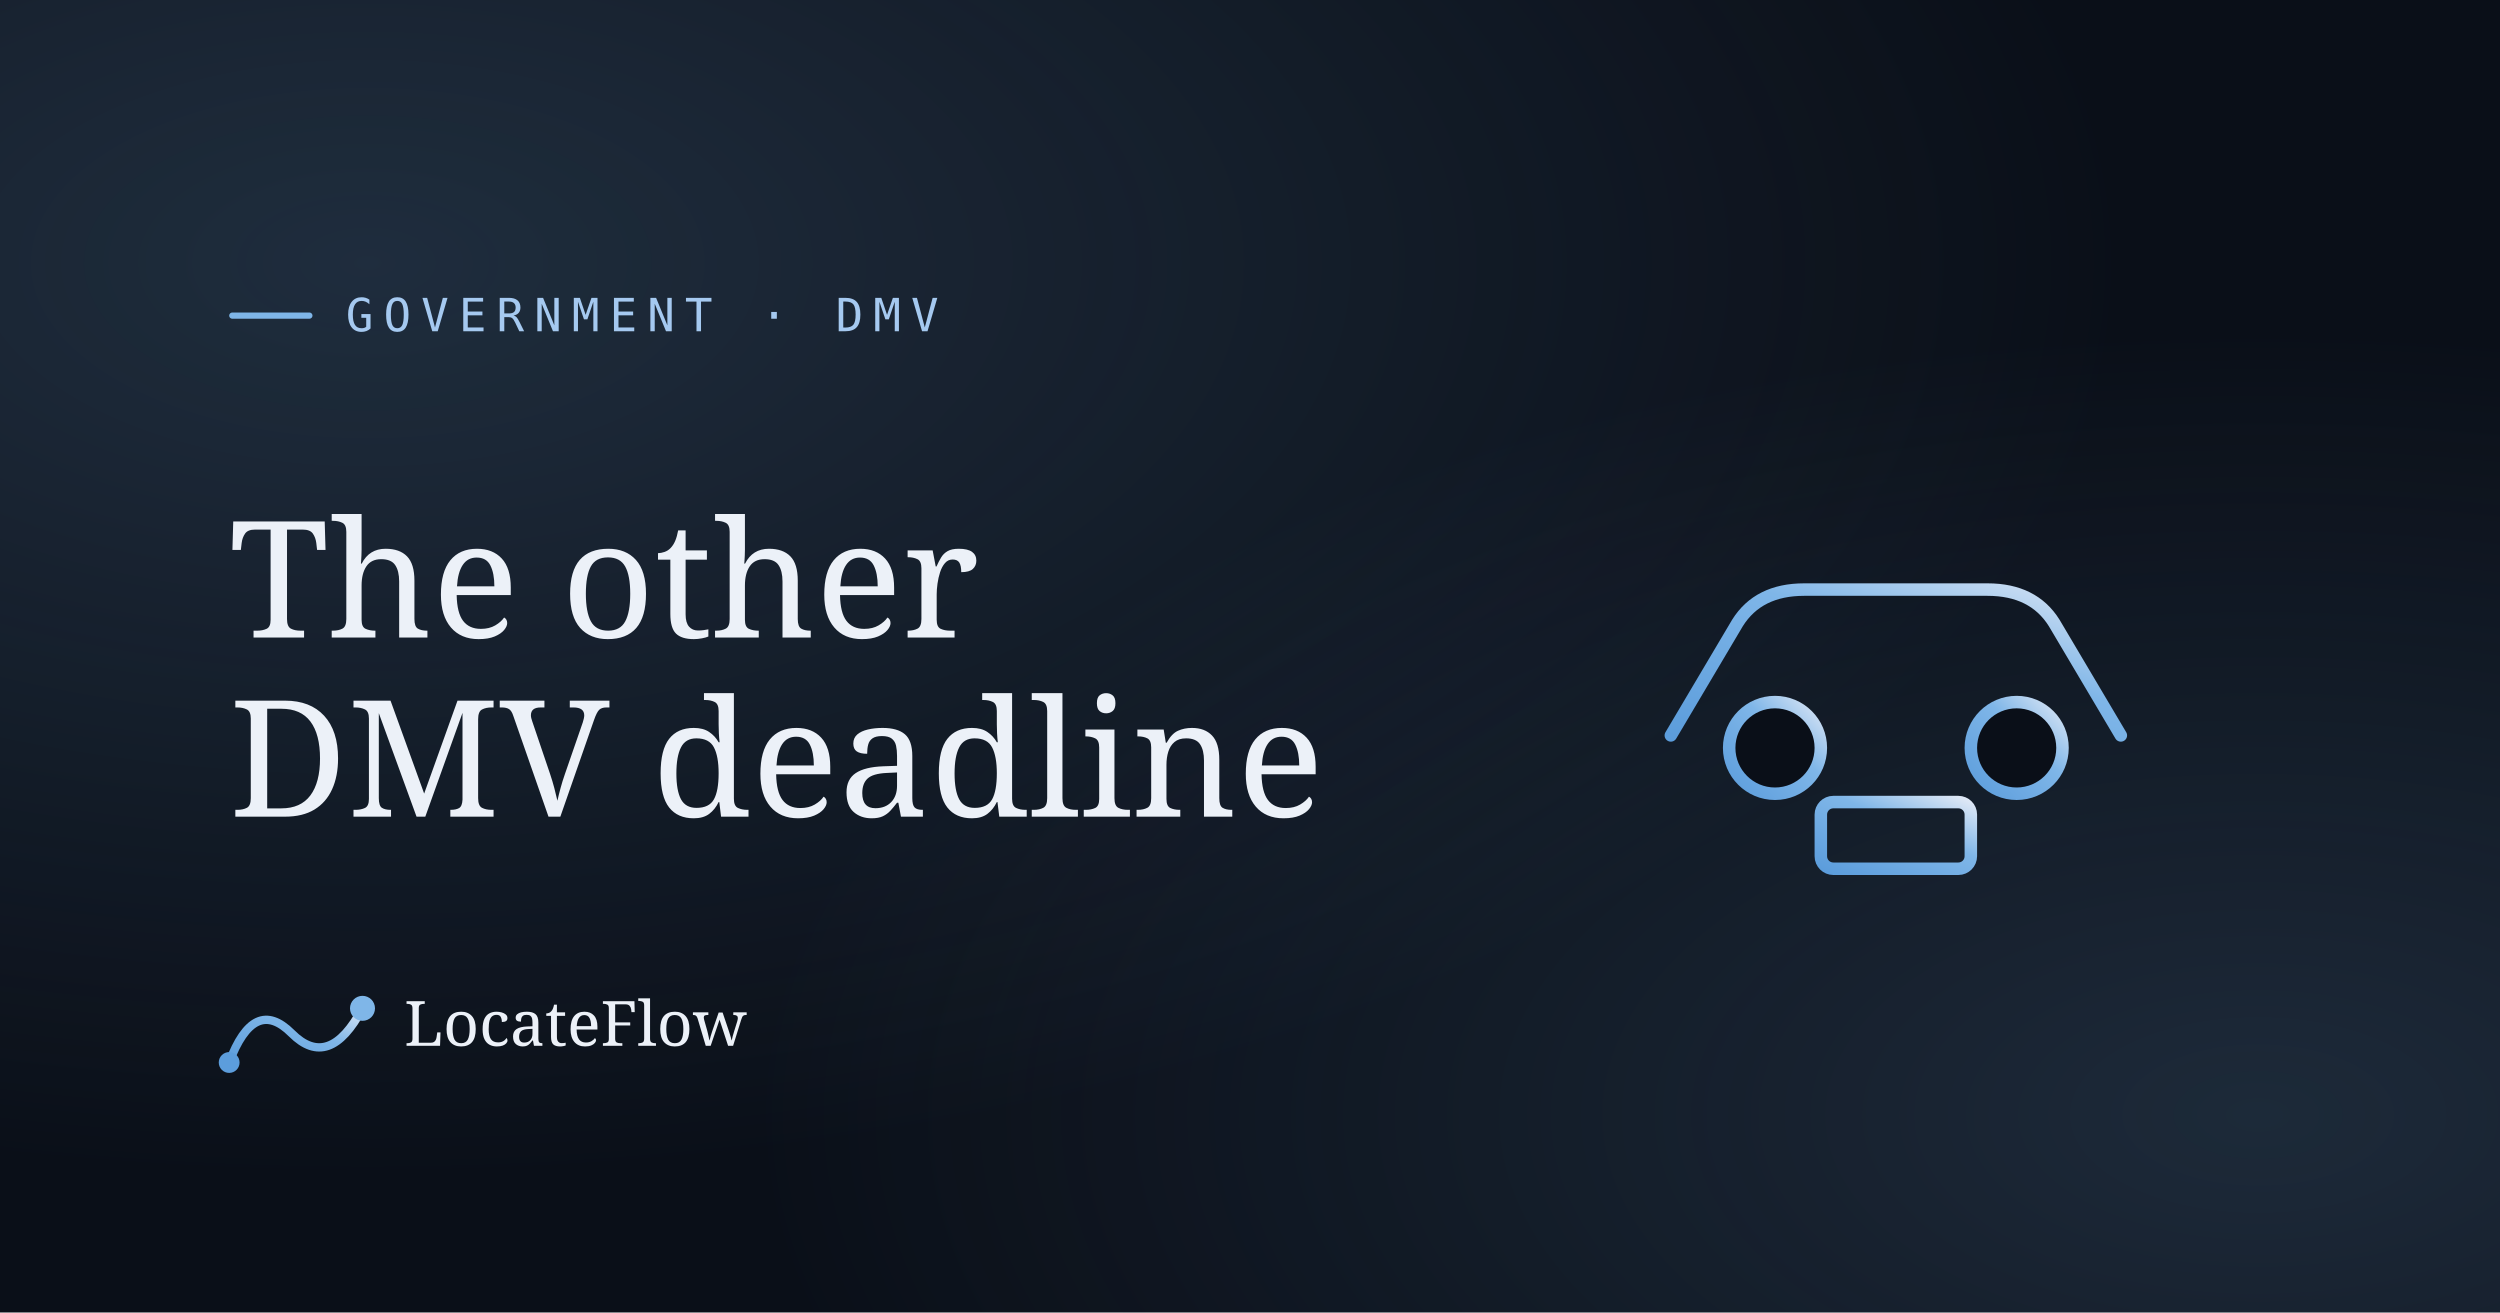
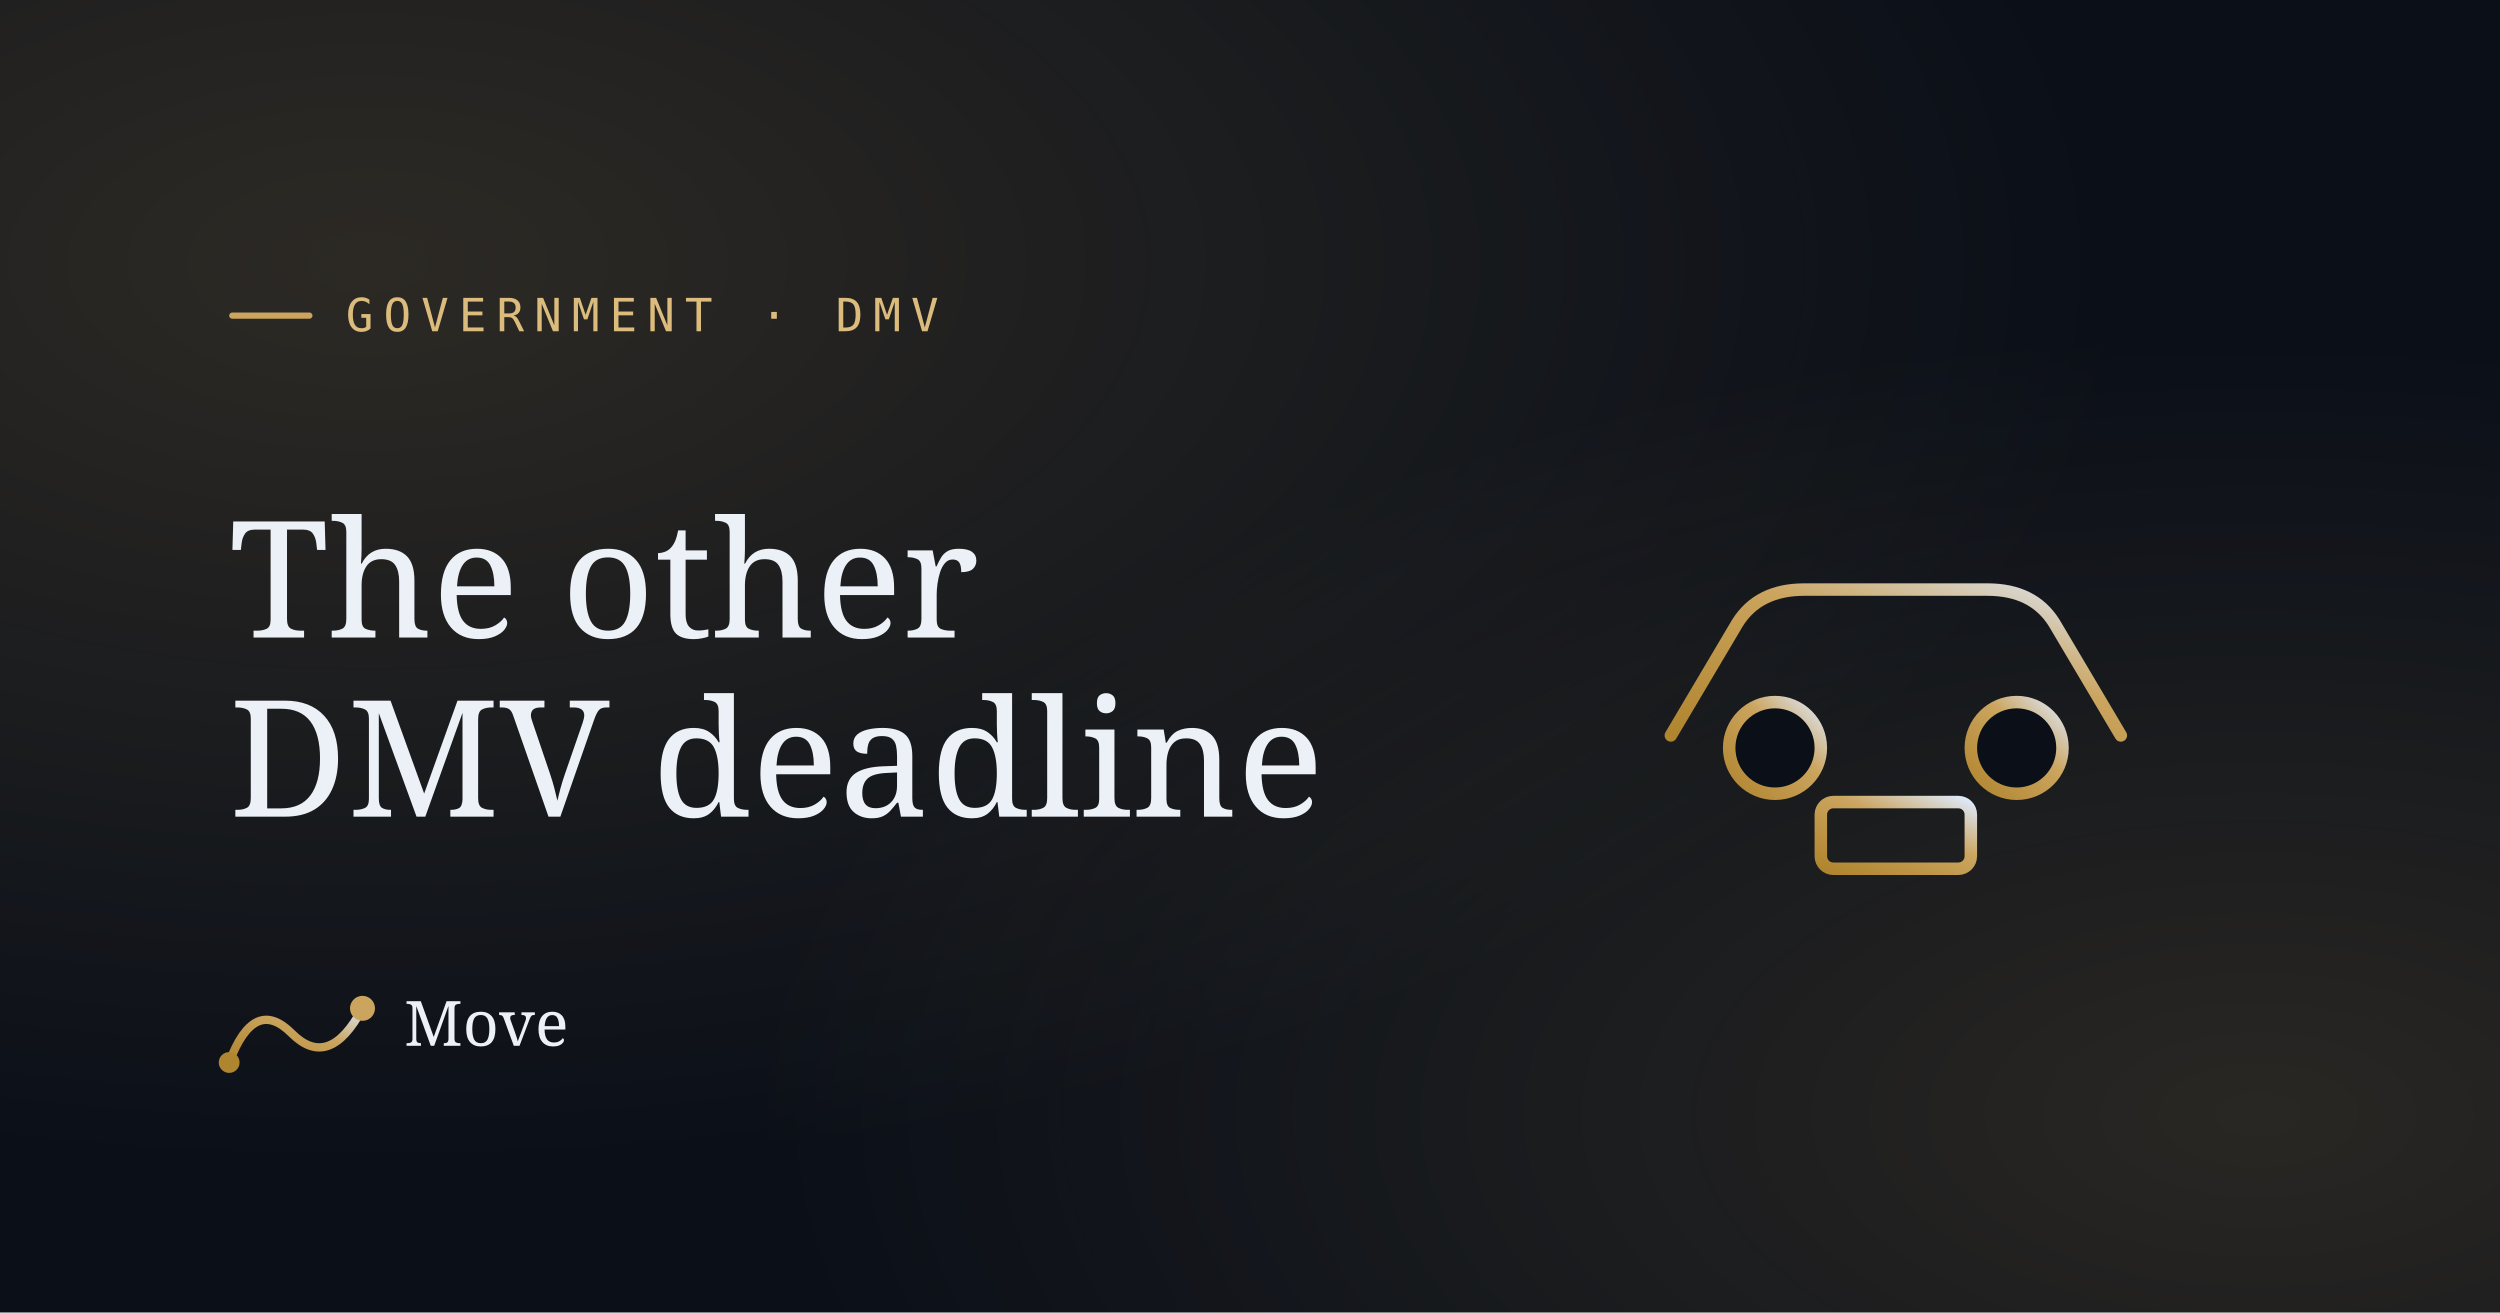
<svg xmlns="http://www.w3.org/2000/svg" viewBox="0 0 1200 630" fill="none" role="img" aria-label="Vehicle registration deadline after a move">
  <defs>
    <linearGradient id="flow" x1="0" y1="1" x2="1" y2="0">
-       <stop offset="0%" stop-color="#5C9DDC" />
-       <stop offset="60%" stop-color="#7FB6E8" />
+       <stop offset="0%" stop-color="#B0852F" />
+       <stop offset="60%" stop-color="#CBA45E" />
      <stop offset="100%" stop-color="#DDE7F5" />
    </linearGradient>
    <radialGradient id="tr" cx="0.15" cy="0.2" r="0.7">
-       <stop offset="0%" stop-color="#7FB6E8" stop-opacity="0.18" />
-       <stop offset="100%" stop-color="#7FB6E8" stop-opacity="0" />
+       <stop offset="0%" stop-color="#CBA45E" stop-opacity="0.18" />
+       <stop offset="100%" stop-color="#CBA45E" stop-opacity="0" />
    </radialGradient>
    <radialGradient id="br" cx="0.9" cy="0.85" r="0.6">
-       <stop offset="0%" stop-color="#7FB6E8" stop-opacity="0.16" />
-       <stop offset="100%" stop-color="#7FB6E8" stop-opacity="0" />
+       <stop offset="0%" stop-color="#CBA45E" stop-opacity="0.16" />
+       <stop offset="100%" stop-color="#CBA45E" stop-opacity="0" />
    </radialGradient>
  </defs>
  <rect width="1200" height="630" fill="#0A0F18" />
  <rect width="1200" height="630" fill="url(#tr)" />
  <rect width="1200" height="630" fill="url(#br)" />
-   <rect x="110" y="150" width="40" height="3" rx="1.5" fill="#7FB6E8" />
-   <text x="166" y="159" font-family="'Geist Mono', ui-monospace, monospace" font-size="22" letter-spacing="0.22em" fill="#A5C9F0">GOVERNMENT · DMV</text>
-   <text x="110" y="306" font-family="Fraunces, Georgia, serif" font-size="78" font-weight="500" fill="#ECF1F8" letter-spacing="0">The other</text>
-   <text x="110" y="392" font-family="Fraunces, Georgia, serif" font-size="78" font-weight="500" fill="#ECF1F8" letter-spacing="0">DMV deadline</text>
+   <rect x="110" y="150" width="40" height="3" rx="1.5" fill="#CBA45E" />
+   <text x="166" y="159" font-family="'Geist Mono', ui-monospace, monospace" font-size="22" letter-spacing="0.22em" fill="#DCBC7C">GOVERNMENT · DMV</text>
+   <text x="110" y="306" font-family="Playfair Display, Didot, Georgia, serif" font-size="78" font-weight="500" fill="#ECF1F8" letter-spacing="0">The other</text>
+   <text x="110" y="392" font-family="Playfair Display, Didot, Georgia, serif" font-size="78" font-weight="500" fill="#ECF1F8" letter-spacing="0">DMV deadline</text>
  <g transform="translate(800,235)" stroke="url(#flow)" stroke-width="6" stroke-linecap="round" stroke-linejoin="round">
    <path d="M2 118 L34 64 Q44 48 66 48 H154 Q176 48 186 64 L218 118" />
    <line x1="-4" y1="118" x2="224" y2="118" />
    <circle cx="52" cy="124" r="22" fill="#0A0F18" />
    <circle cx="168" cy="124" r="22" fill="#0A0F18" />
    <rect x="74" y="150" width="72" height="32" rx="6" />
  </g>
  <g transform="translate(110,470)">
    <path d="M0 40 Q 12 8, 30 26 T 64 14" stroke="url(#flow)" stroke-width="4" fill="none" stroke-linecap="round" />
-     <circle cx="0" cy="40" r="5" fill="#5C9DDC" />
-     <circle cx="64" cy="14" r="6" fill="#7FB6E8" />
-     <text x="84" y="32" font-family="Fraunces, Georgia, serif" font-size="30" fill="#ECF1F8">LocateFlow</text>
+     <circle cx="0" cy="40" r="5" fill="#B0852F" />
+     <circle cx="64" cy="14" r="6" fill="#CBA45E" />
+     <text x="84" y="32" font-family="Playfair Display, Didot, Georgia, serif" font-size="30" fill="#ECF1F8">Move</text>
  </g>
</svg>
